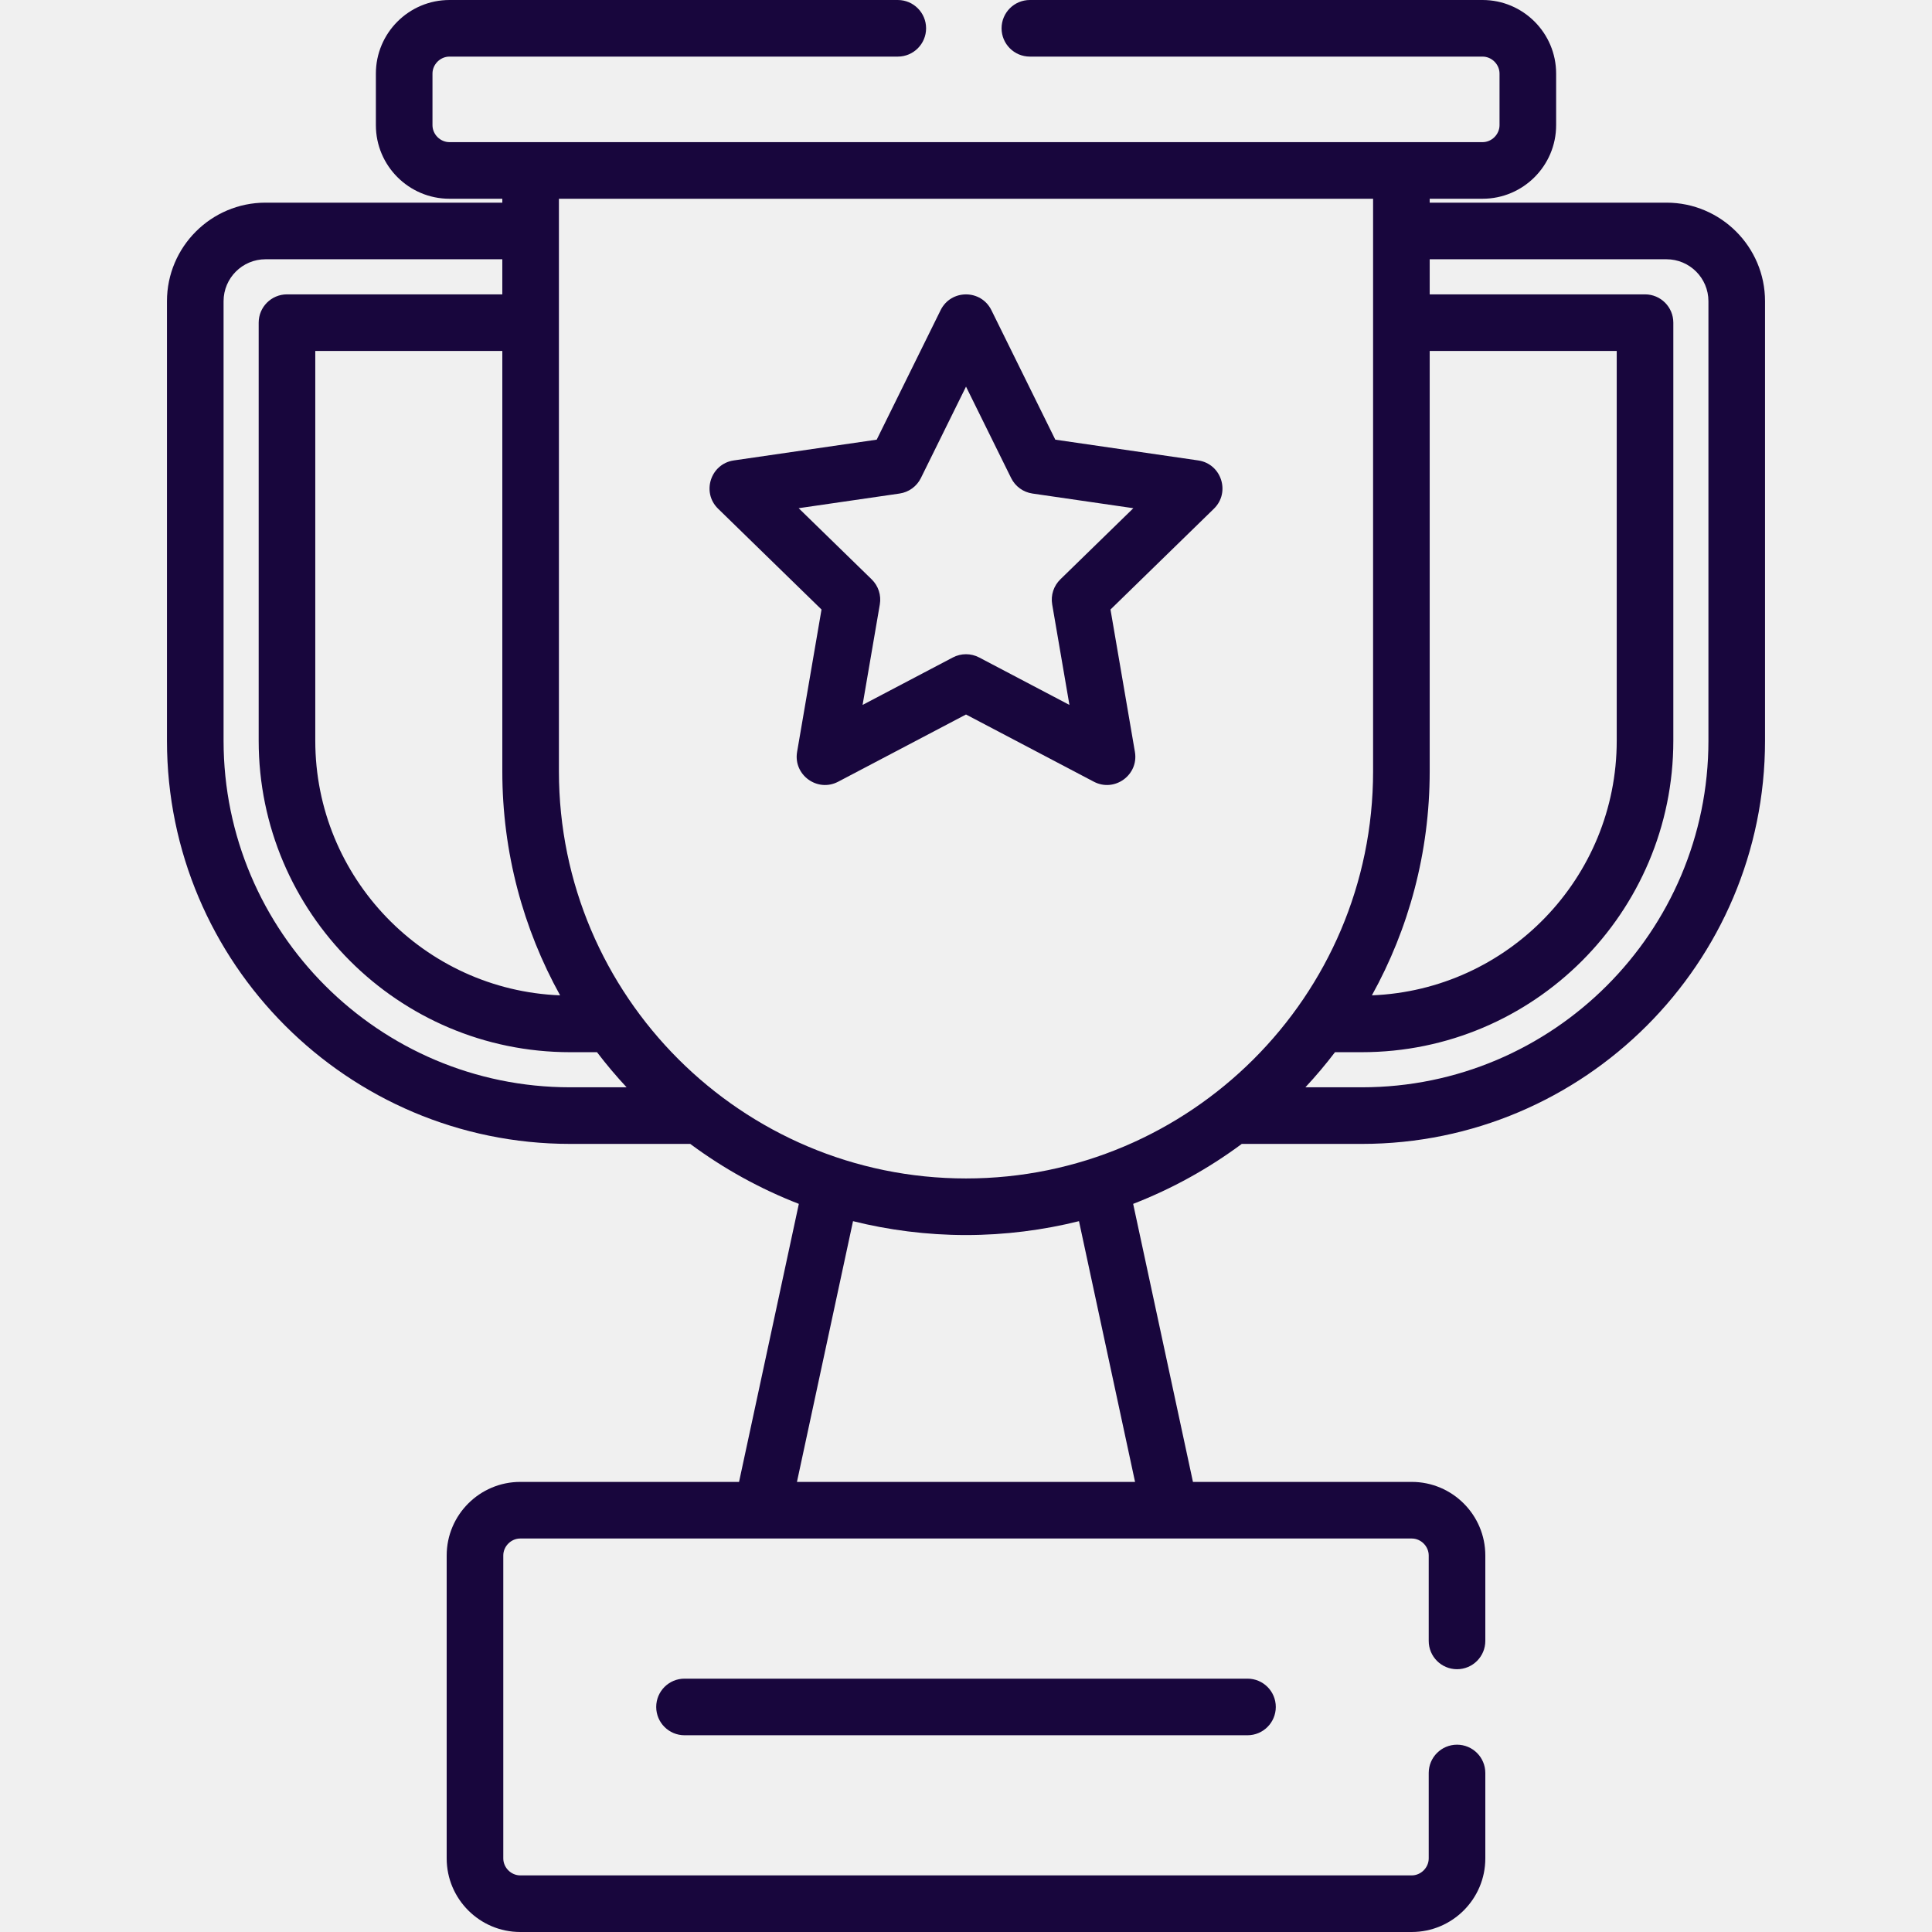
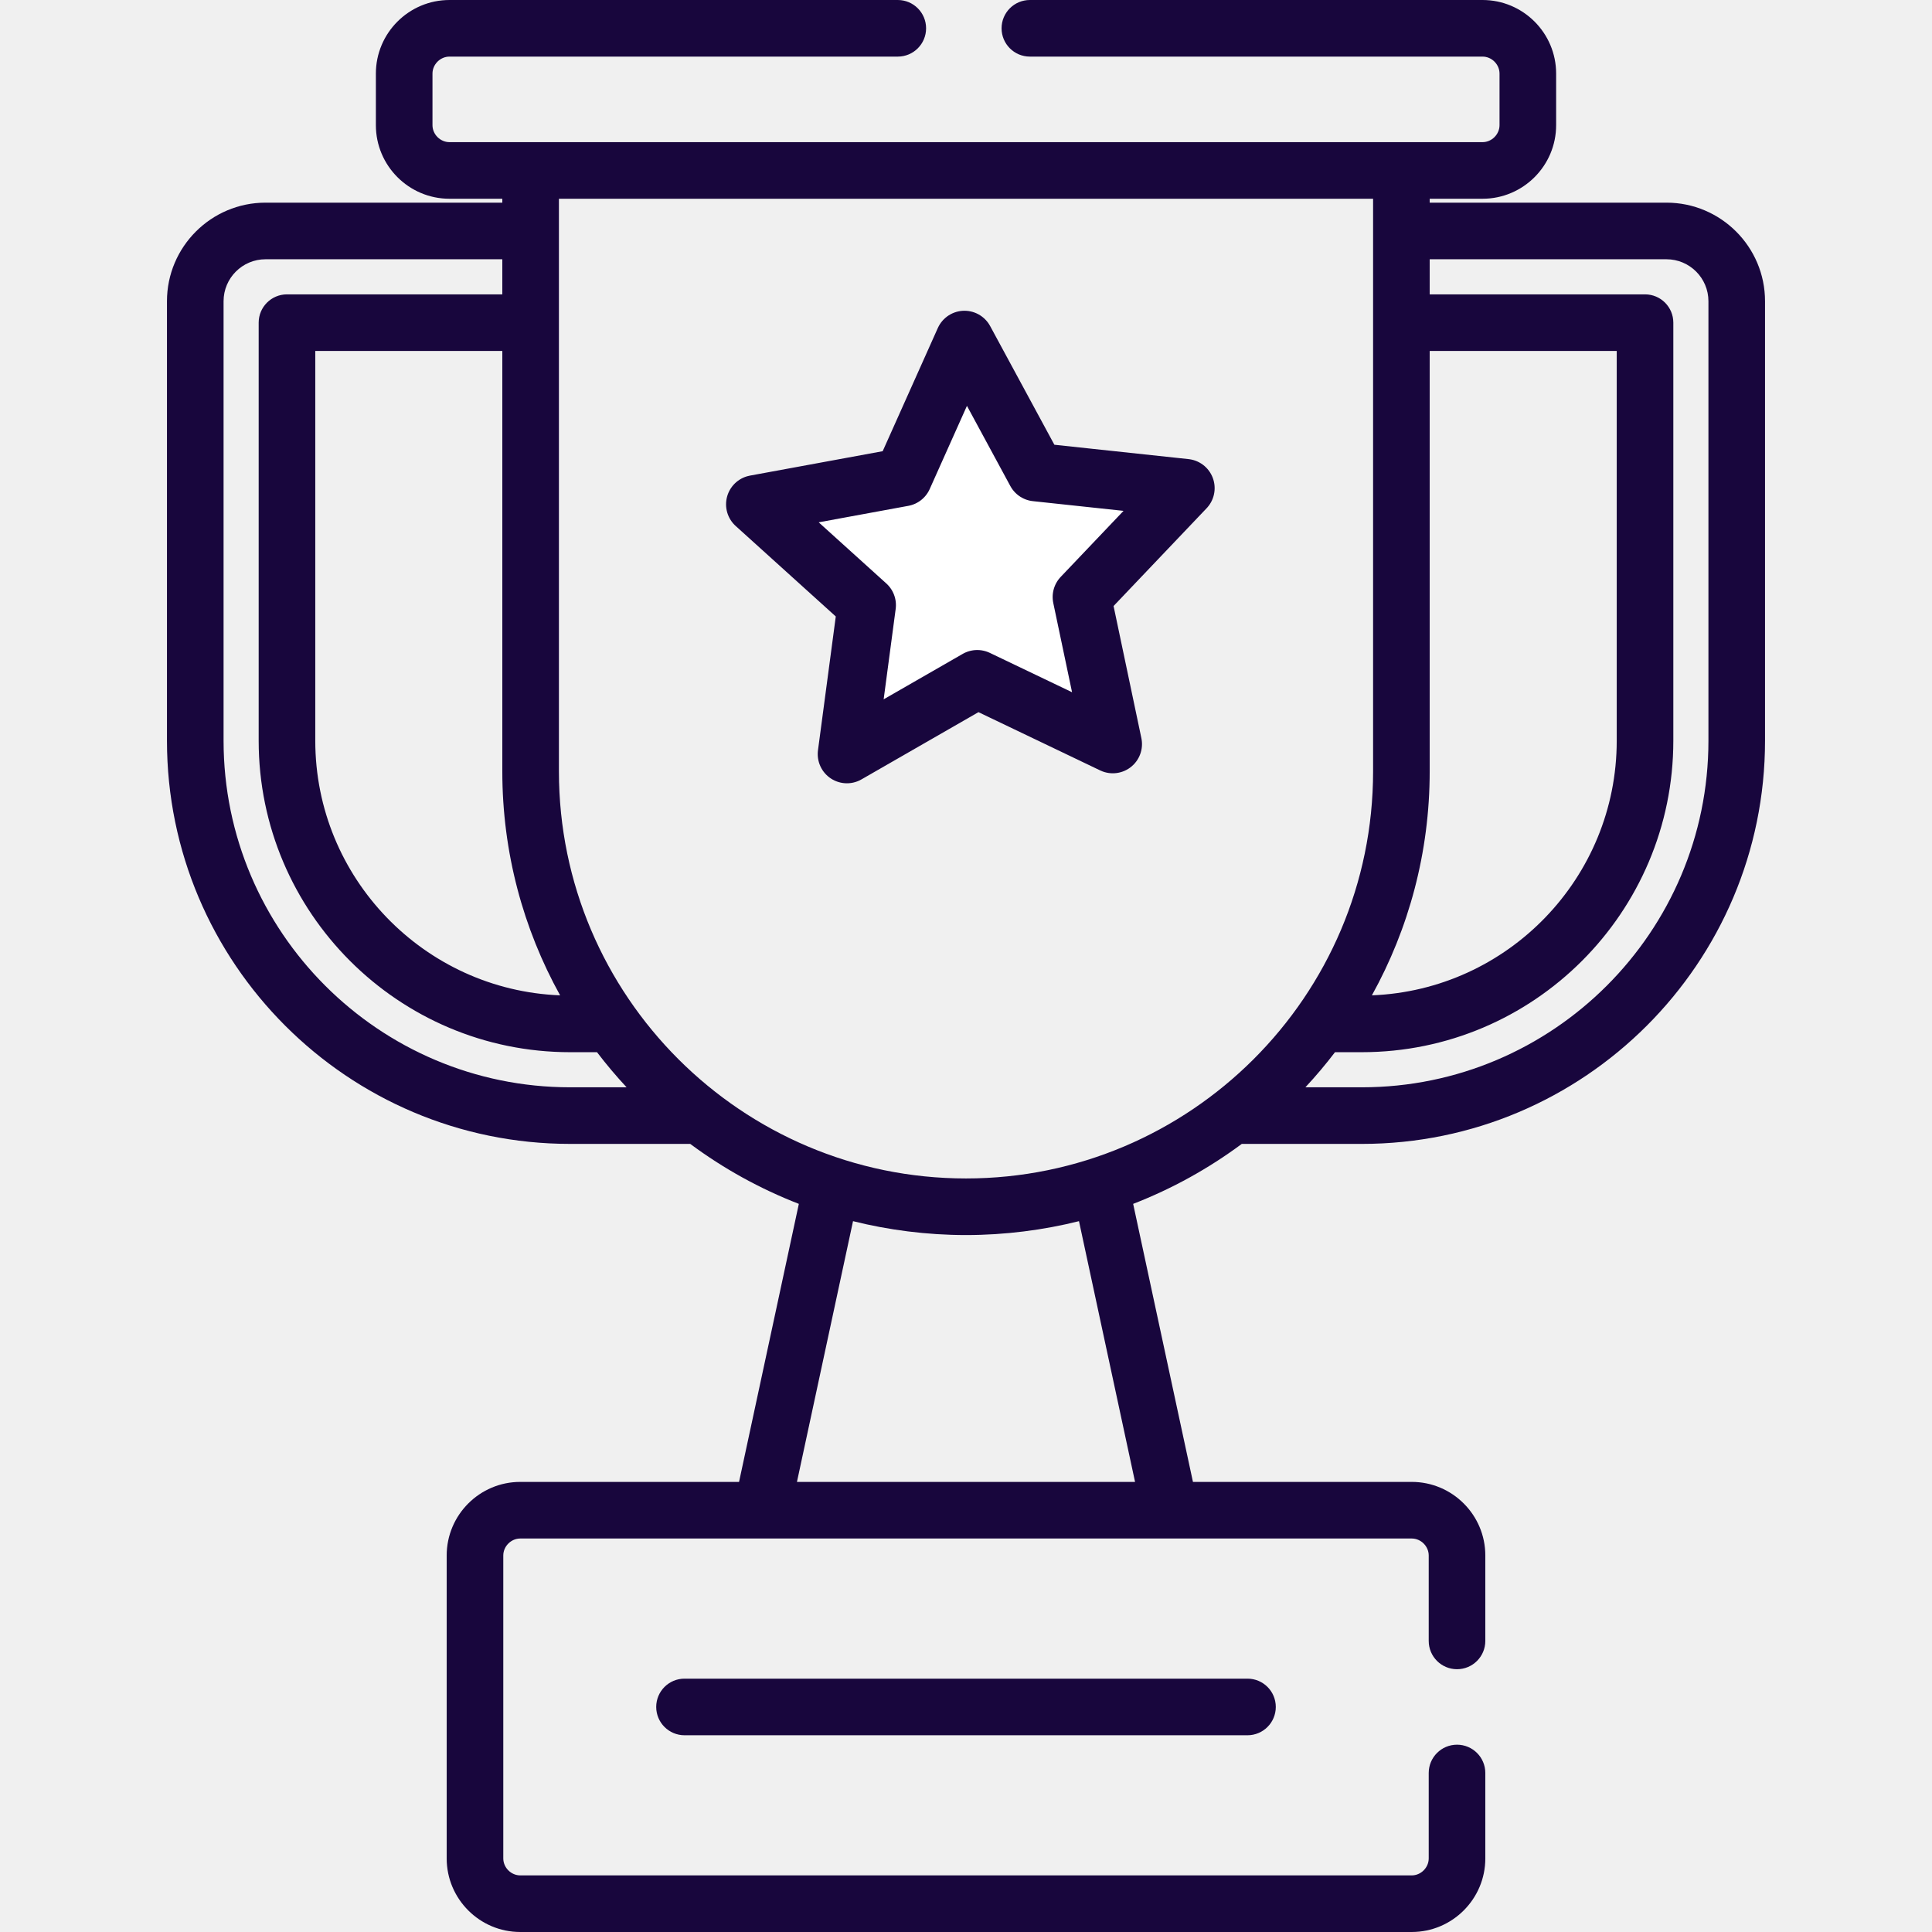
<svg xmlns="http://www.w3.org/2000/svg" version="1.1" id="Capa_1" x="0px" y="0px" viewBox="0 0 512 512" style="enable-background:new 0 0 512 512;" xml:space="preserve" width="512px" height="512px">
-   <g>
-     <g>
-       <path d="M441.638,53.706h-62.754v-1.035h14.006c10.753,0,19.501-8.749,19.501-19.501V19.501C412.392,8.749,403.643,0,392.89,0    H272.927c-4.143,0-7.5,3.358-7.5,7.5c0,4.142,3.357,7.5,7.5,7.5H392.89c2.439,0,4.5,2.061,4.5,4.5V33.17    c0,2.439-2.061,4.5-4.5,4.5c-6.887,0-272.06,0-273.778,0c-2.439,0-4.5-2.061-4.5-4.5V19.501c0-2.439,2.061-4.5,4.5-4.5h118.812    c4.142,0,7.5-3.358,7.5-7.5c0-4.142-3.358-7.5-7.5-7.5H119.112c-10.753,0-19.501,8.749-19.501,19.501V33.17    c0,10.753,8.749,19.501,19.501,19.501h14.006v1.035H70.364c-14.4,0-26.116,11.716-26.116,26.116v116.483    c0,58.913,47.929,106.841,106.841,106.841h31.829c8.774,6.511,18.442,11.881,28.784,15.892l-15.847,73.682h-57.979    c-10.753,0-19.501,8.749-19.501,19.501v80.277c0,10.753,8.749,19.501,19.501,19.501h236.248c10.753,0,19.501-8.749,19.501-19.501    v-22.637c0-4.142-3.357-7.5-7.5-7.5s-7.5,3.358-7.5,7.5v22.637c0,2.439-2.061,4.5-4.5,4.5H137.877c-2.439,0-4.5-2.061-4.5-4.5    v-80.277c0-2.439,2.061-4.5,4.5-4.5c9.999,0,226.29,0,236.248,0c2.439,0,4.5,2.061,4.5,4.5v22.637c0,4.142,3.357,7.5,7.5,7.5    s7.5-3.358,7.5-7.5v-22.637c0-10.753-8.749-19.501-19.501-19.501h-57.979l-15.847-73.681c10.342-4.01,20.01-9.38,28.784-15.892    h31.828c58.913,0,106.841-47.929,106.841-106.841V79.822C467.753,65.422,456.037,53.706,441.638,53.706z M133.119,93.011v111.41    c-0.001,21.513,5.562,41.749,15.317,59.355c-36.013-1.401-64.883-31.12-64.883-67.47V93.011H133.119z M151.09,288.145    c-50.641,0-91.841-41.199-91.841-91.841V79.822c0-6.128,4.986-11.115,11.115-11.115h62.754v9.303H76.052    c-4.142,0-7.5,3.358-7.5,7.5v110.795c0,45.512,37.026,82.538,82.538,82.538h7.122c2.462,3.23,5.08,6.334,7.845,9.303H151.09z     M300.802,392.721h-89.602l14.861-69.1c9.291,2.329,19.543,3.683,29.94,3.683c10.316,0,20.593-1.34,29.941-3.683L300.802,392.721z     M256.001,312.302c-59.416,0-107.882-48.335-107.882-107.882c0-30.937,0-120.246,0-151.749h215.764c0,32.496,0,120.978,0,151.749    C363.884,264.04,315.344,312.302,256.001,312.302z M378.884,204.42V93.011h49.565v103.294c0,36.349-28.869,66.069-64.882,67.47    C373.321,246.169,378.884,225.934,378.884,204.42z M360.911,288.145h-14.968c2.765-2.968,5.382-6.071,7.846-9.303h7.122    c45.512,0,82.538-37.026,82.538-82.538V85.51c0-4.142-3.357-7.5-7.5-7.5h-57.065v-9.303h62.754    c6.128,0,11.114,4.986,11.114,11.115v116.483h0.001C452.752,246.946,411.552,288.145,360.911,288.145z" fill="#18063d" />
+   <defs id="defs53" />
+   <g id="g6">
+     <g id="g4">
+       <path d="M441.638,53.706h-62.754v-1.035h14.006c10.753,0,19.501-8.749,19.501-19.501V19.501C412.392,8.749,403.643,0,392.89,0    H272.927c-4.143,0-7.5,3.358-7.5,7.5c0,4.142,3.357,7.5,7.5,7.5H392.89c2.439,0,4.5,2.061,4.5,4.5V33.17    c0,2.439-2.061,4.5-4.5,4.5c-6.887,0-272.06,0-273.778,0c-2.439,0-4.5-2.061-4.5-4.5V19.501c0-2.439,2.061-4.5,4.5-4.5h118.812    c4.142,0,7.5-3.358,7.5-7.5c0-4.142-3.358-7.5-7.5-7.5H119.112c-10.753,0-19.501,8.749-19.501,19.501V33.17    c0,10.753,8.749,19.501,19.501,19.501h14.006v1.035H70.364c-14.4,0-26.116,11.716-26.116,26.116v116.483    c0,58.913,47.929,106.841,106.841,106.841h31.829c8.774,6.511,18.442,11.881,28.784,15.892l-15.847,73.682h-57.979    c-10.753,0-19.501,8.749-19.501,19.501v80.277c0,10.753,8.749,19.501,19.501,19.501h236.248c10.753,0,19.501-8.749,19.501-19.501    v-22.637c0-4.142-3.357-7.5-7.5-7.5s-7.5,3.358-7.5,7.5v22.637c0,2.439-2.061,4.5-4.5,4.5H137.877c-2.439,0-4.5-2.061-4.5-4.5    v-80.277c0-2.439,2.061-4.5,4.5-4.5c9.999,0,226.29,0,236.248,0c2.439,0,4.5,2.061,4.5,4.5v22.637c0,4.142,3.357,7.5,7.5,7.5    s7.5-3.358,7.5-7.5v-22.637c0-10.753-8.749-19.501-19.501-19.501h-57.979l-15.847-73.681c10.342-4.01,20.01-9.38,28.784-15.892    h31.828c58.913,0,106.841-47.929,106.841-106.841V79.822C467.753,65.422,456.037,53.706,441.638,53.706z M133.119,93.011v111.41    c-0.001,21.513,5.562,41.749,15.317,59.355c-36.013-1.401-64.883-31.12-64.883-67.47V93.011H133.119z M151.09,288.145    c-50.641,0-91.841-41.199-91.841-91.841V79.822c0-6.128,4.986-11.115,11.115-11.115h62.754v9.303H76.052    c-4.142,0-7.5,3.358-7.5,7.5v110.795c0,45.512,37.026,82.538,82.538,82.538h7.122c2.462,3.23,5.08,6.334,7.845,9.303H151.09z     M300.802,392.721h-89.602l14.861-69.1c9.291,2.329,19.543,3.683,29.94,3.683c10.316,0,20.593-1.34,29.941-3.683L300.802,392.721z     M256.001,312.302c-59.416,0-107.882-48.335-107.882-107.882c0-30.937,0-120.246,0-151.749h215.764c0,32.496,0,120.978,0,151.749    C363.884,264.04,315.344,312.302,256.001,312.302z M378.884,204.42V93.011h49.565v103.294c0,36.349-28.869,66.069-64.882,67.47    C373.321,246.169,378.884,225.934,378.884,204.42z M360.911,288.145h-14.968c2.765-2.968,5.382-6.071,7.846-9.303h7.122    c45.512,0,82.538-37.026,82.538-82.538V85.51c0-4.142-3.357-7.5-7.5-7.5h-57.065v-9.303h62.754    c6.128,0,11.114,4.986,11.114,11.115v116.483h0.001C452.752,246.946,411.552,288.145,360.911,288.145z" fill="#18063d" id="path2" />
    </g>
  </g>
-   <g>
-     <g>
-       <path d="M330.599,444.86H181.403c-4.142,0-7.5,3.358-7.5,7.5c0,4.142,3.358,7.5,7.5,7.5h149.195c4.143,0,7.5-3.358,7.5-7.5    C338.099,448.218,334.742,444.86,330.599,444.86z" fill="#18063d" />
+   <g id="g12">
+     <g id="g10">
+       <path d="M330.599,444.86H181.403c-4.142,0-7.5,3.358-7.5,7.5c0,4.142,3.358,7.5,7.5,7.5h149.195c4.143,0,7.5-3.358,7.5-7.5    C338.099,448.218,334.742,444.86,330.599,444.86z" fill="#18063d" id="path8" />
    </g>
  </g>
-   <g>
-     <g>
-       <path d="M317.544,122.019l-37.878-5.504l-16.939-34.324c-2.745-5.561-10.705-5.566-13.452,0l-16.939,34.324l-37.878,5.504    c-6.138,0.891-8.602,8.461-4.156,12.793l27.408,26.717l-6.47,37.725c-1.048,6.114,5.386,10.794,10.883,7.907L256,189.349    l33.88,17.812c5.489,2.884,11.934-1.788,10.883-7.907l-6.47-37.725l27.409-26.717C326.142,130.482,323.687,122.91,317.544,122.019    z M280.998,153.539c-1.768,1.723-2.574,4.206-2.156,6.639l4.567,26.633l-23.918-12.575c-2.186-1.148-4.795-1.148-6.98,0    l-23.917,12.575l4.568-26.633c0.417-2.433-0.389-4.916-2.157-6.639l-19.35-18.861l26.742-3.886    c2.443-0.355,4.555-1.889,5.647-4.103l11.959-24.231l11.959,24.231c1.093,2.213,3.204,3.748,5.647,4.103l26.741,3.886    L280.998,153.539z" fill="#18063d" />
-     </g>
-   </g>
-   <g>
+   <g id="g20">
</g>
-   <g>
+   <g id="g22">
</g>
-   <g>
+   <g id="g24">
</g>
-   <g>
+   <g id="g26">
</g>
-   <g>
+   <g id="g28">
</g>
-   <g>
+   <g id="g30">
</g>
-   <g>
+   <g id="g32">
</g>
-   <g>
+   <g id="g34">
</g>
-   <g>
+   <g id="g36">
</g>
-   <g>
+   <g id="g38">
</g>
-   <g>
+   <g id="g40">
</g>
-   <g>
+   <g id="g42">
</g>
-   <g>
+   <g id="g44">
</g>
-   <g>
+   <g id="g46">
</g>
-   <g>
+   <g id="g48">
</g>
+   <path style="opacity:1;vector-effect:none;fill:#ffffff;fill-opacity:1;stroke:#18063d;stroke-width:15.471;stroke-linecap:round;stroke-linejoin:round;stroke-miterlimit:4;stroke-dasharray:none;stroke-dashoffset:0;stroke-opacity:1" id="path862" d="m 294.904,197.194 -35.928,-17.197 -34.534,19.847 5.253,-39.483 -29.548,-26.711 39.174,-7.205 16.273,-36.356 18.958,35.03 39.605,4.242 -27.457,28.855 z" />
</svg>
